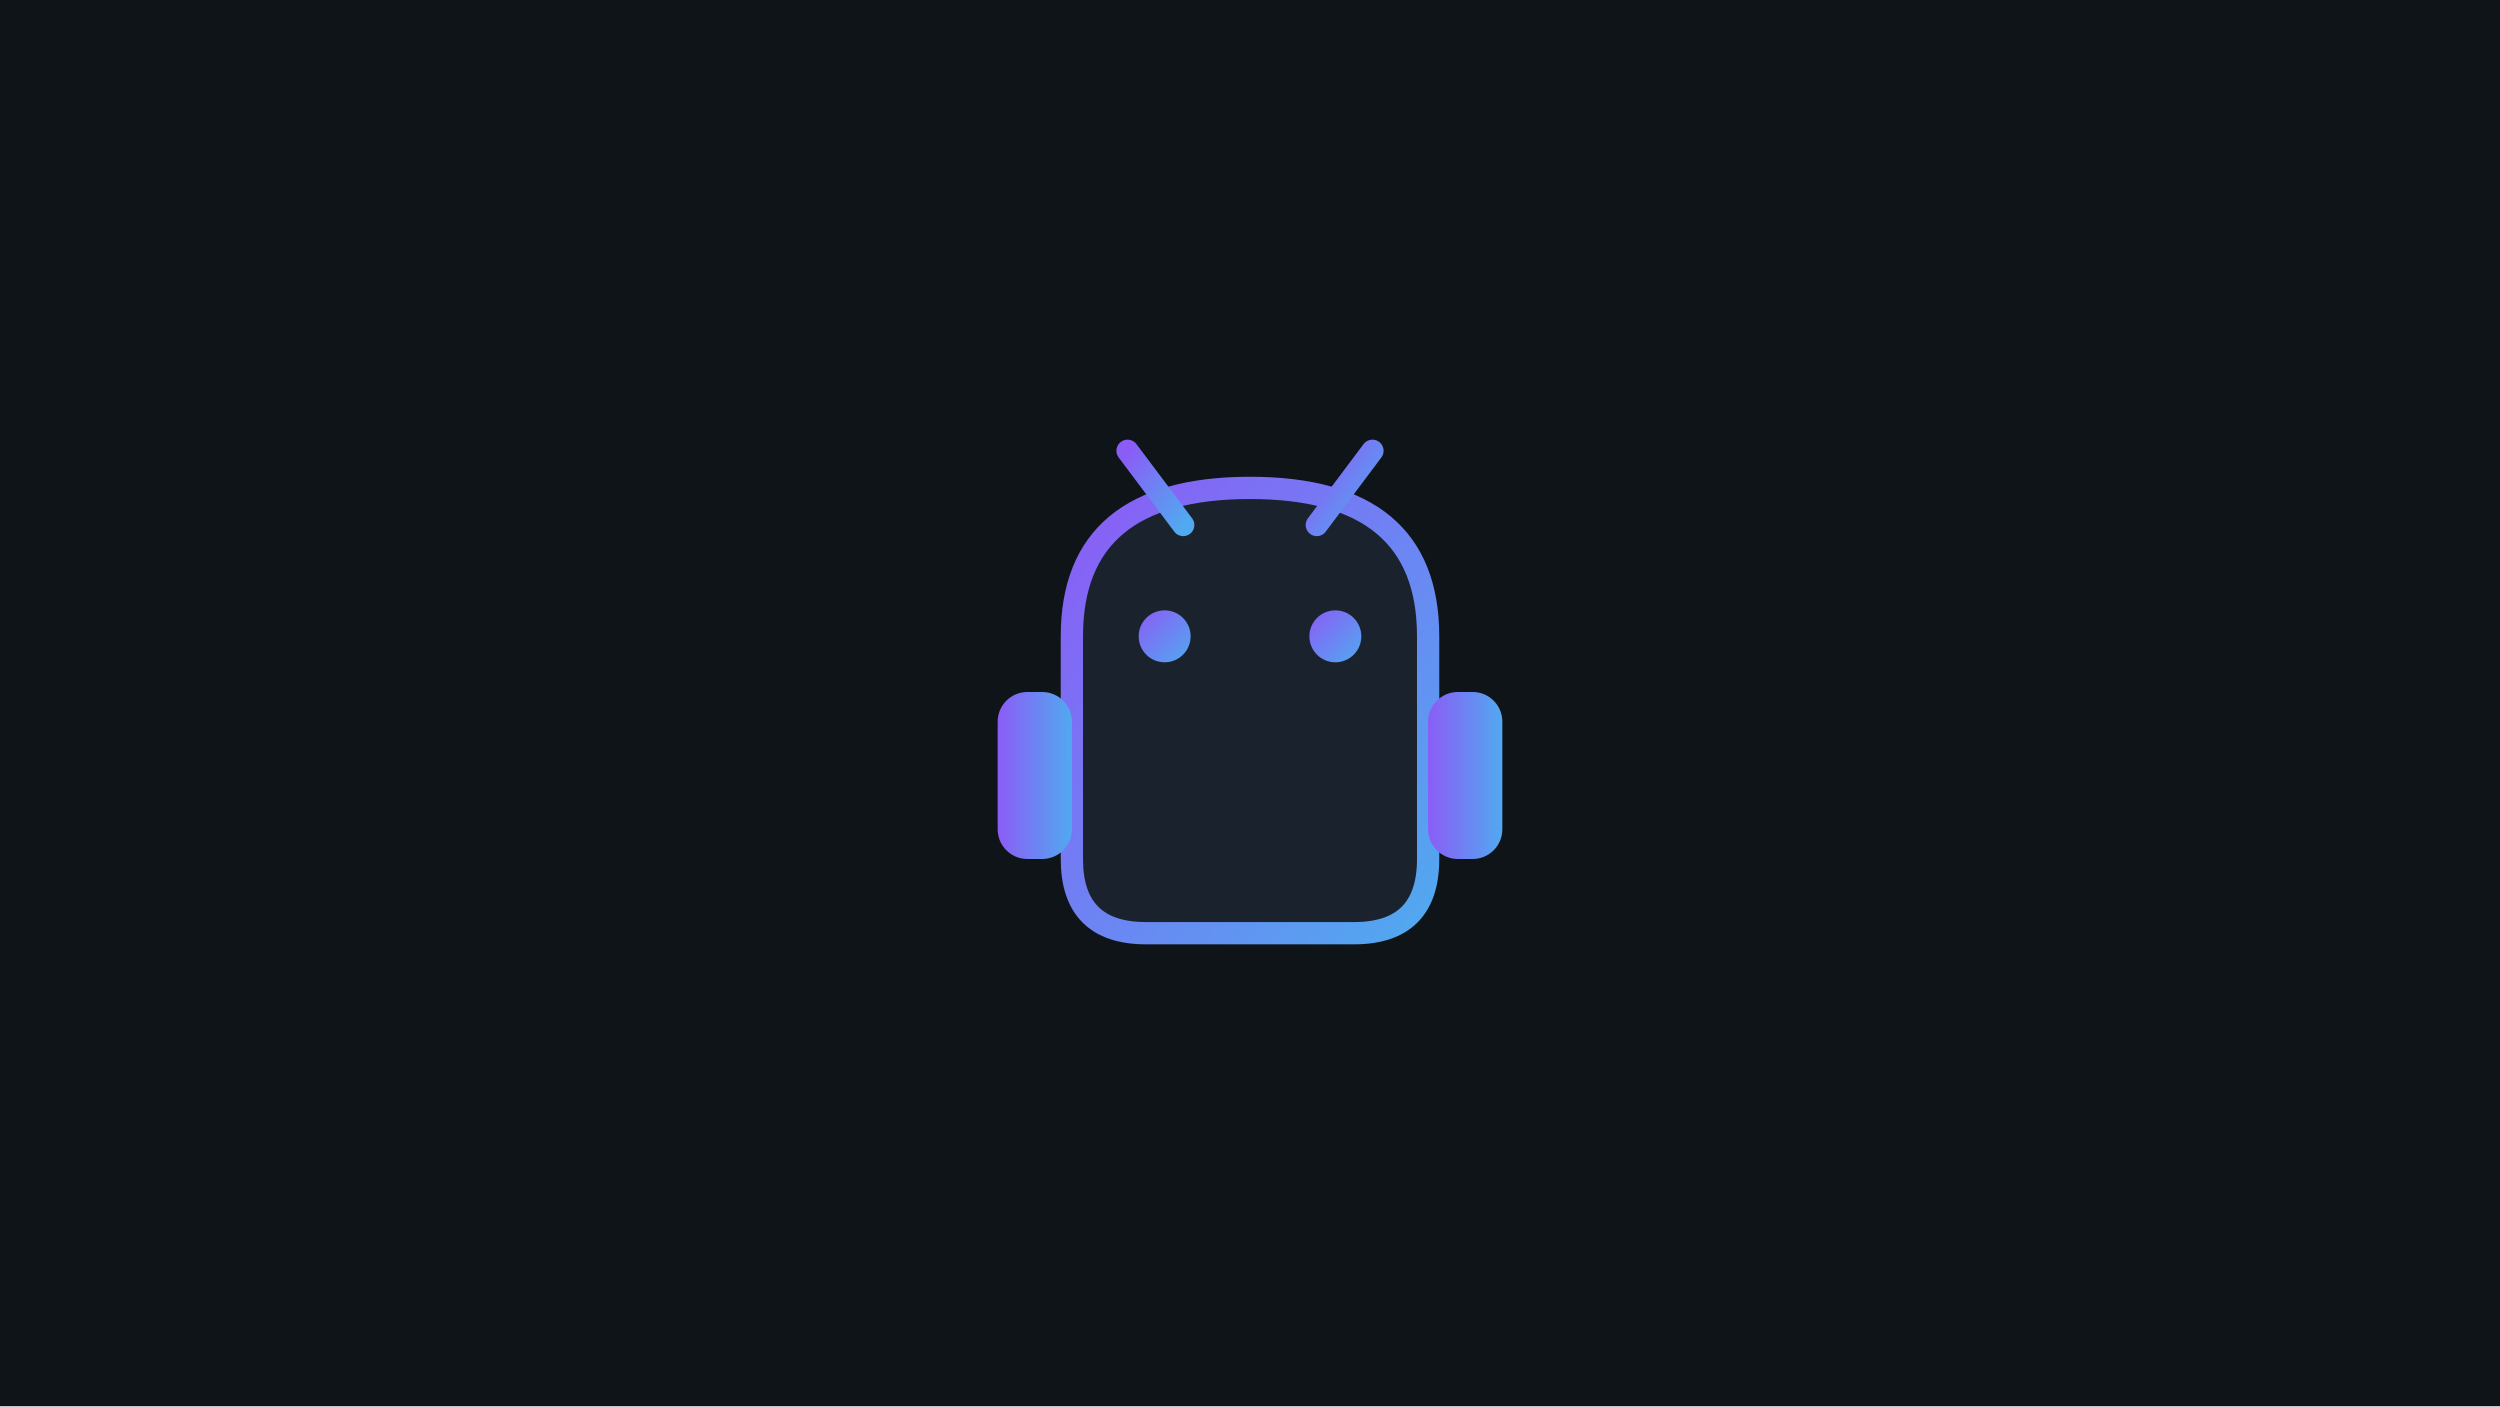
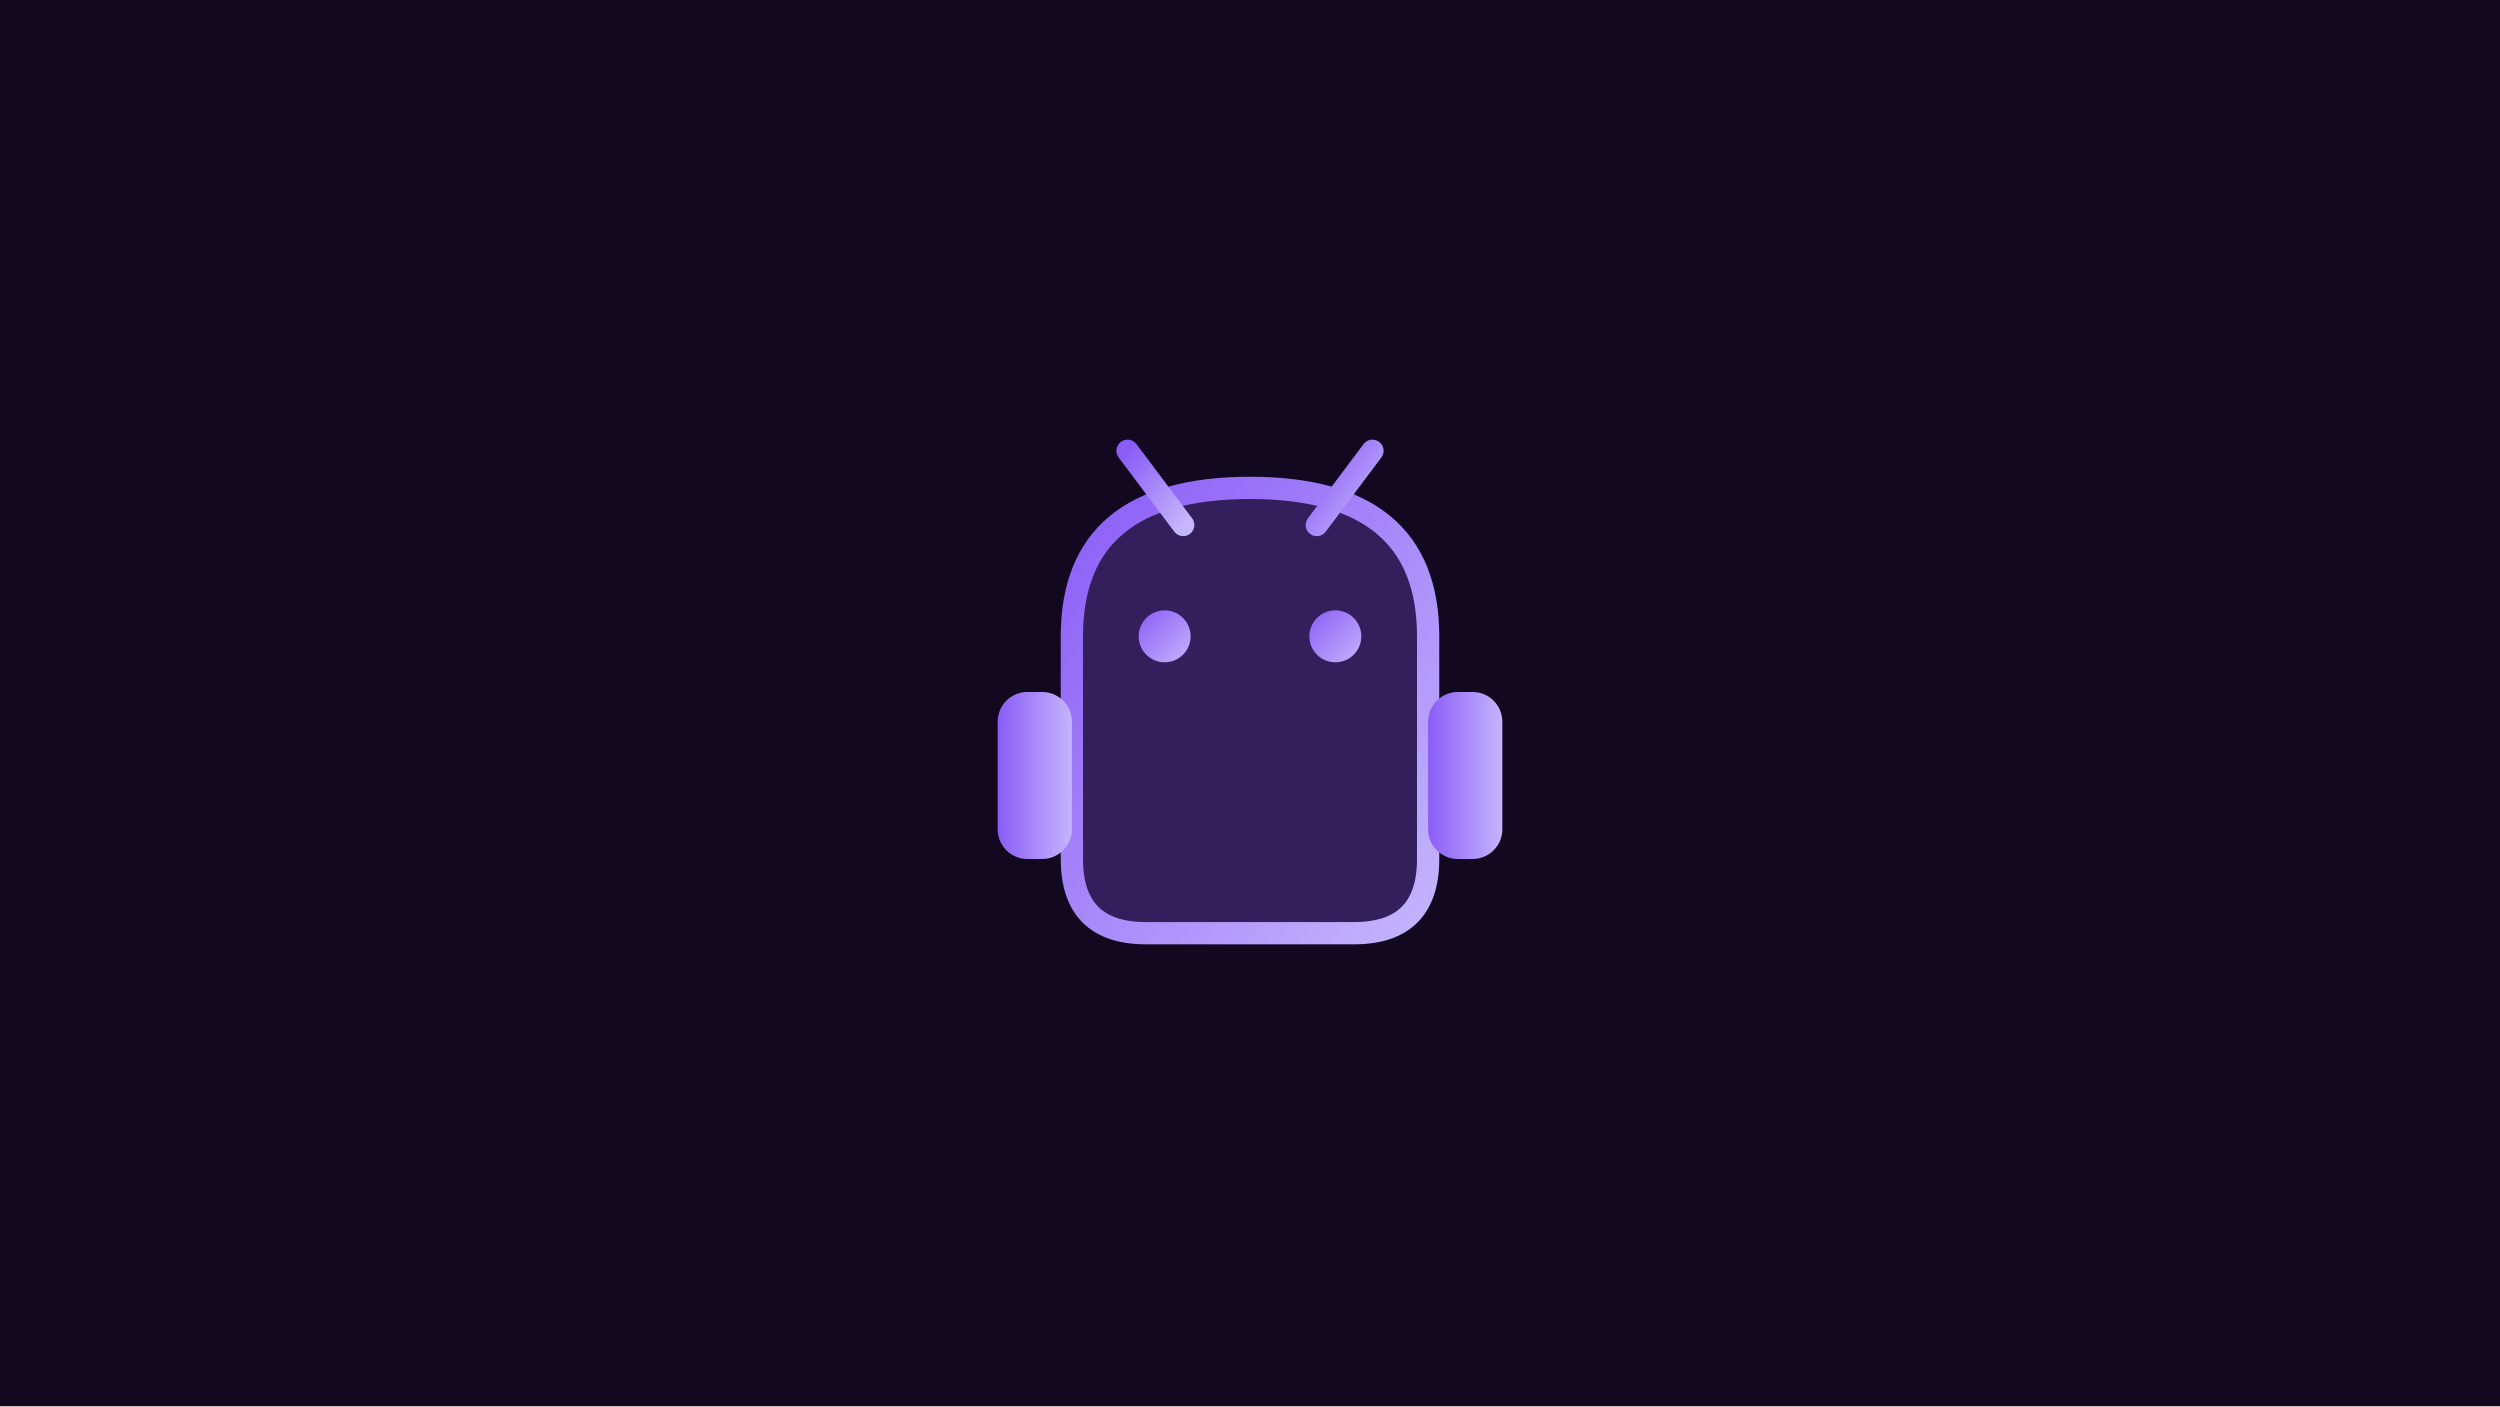
<svg xmlns="http://www.w3.org/2000/svg" viewBox="0 0 1280 720" width="1280" height="720" role="img" aria-label="jotty-android">
  <defs>
    <linearGradient id="ac" x1="0" y1="0" x2="1" y2="1">
      <stop offset="0" stop-color="#8b5cf6" />
-       <stop offset="1" stop-color="#51a9f0" />
+       <stop offset="1" stop-color="#c4b5fd" />
    </linearGradient>
    <linearGradient id="gWarm" x1="0%" y1="0%" x2="100%" y2="0%">
      <stop offset="0%" stop-color="#8b5cf6" />
-       <stop offset="100%" stop-color="#51a9f0" />
+       <stop offset="100%" stop-color="#c4b5fd" />
    </linearGradient>
    <linearGradient id="canvasGrad" x1="0%" y1="0%" x2="100%" y2="100%">
-       <stop offset="0%" stop-color="#0a0e14" />
-       <stop offset="45%" stop-color="#151c28" />
-       <stop offset="100%" stop-color="#0c1820" />
-     </linearGradient>
-     <linearGradient id="bg" x1="0" y1="0" x2="1" y2="1">
-       <stop offset="0" stop-color="#1e1b4b" />
-       <stop offset="0.55" stop-color="#0f3a4a" />
-       <stop offset="1" stop-color="#0f766e" />
+       <stop offset="0%" stop-color="#120e1f" />
+       <stop offset="45%" stop-color="#2c1a4e" />
+       <stop offset="100%" stop-color="#12081f" />
    </linearGradient>
    <radialGradient id="glowA" cx="18%" cy="22%" r="55%">
-       <stop offset="0%" stop-color="#8b5cf6" stop-opacity="0.22" />
+       <stop offset="0%" stop-color="#8b5cf6" stop-opacity="0.28" />
      <stop offset="100%" stop-color="#8b5cf6" stop-opacity="0" />
    </radialGradient>
    <radialGradient id="glowB" cx="88%" cy="78%" r="50%">
-       <stop offset="0%" stop-color="#51a9f0" stop-opacity="0.20" />
-       <stop offset="100%" stop-color="#51a9f0" stop-opacity="0" />
+       <stop offset="0%" stop-color="#c4b5fd" stop-opacity="0.24" />
+       <stop offset="100%" stop-color="#c4b5fd" stop-opacity="0" />
    </radialGradient>
  </defs>
-   <rect width="1280" height="720" fill="#0f1419" />
+   <rect width="1280" height="720" fill="#12081f" />
  <g transform="translate(396.8 116.8) scale(0.95)">
-     <path d="M160 220 Q160 140 256 140 Q352 140 352 220 L352 340 Q352 380 312 380 L200 380 Q160 380 160 340 Z" fill="#1a222d" stroke="url(#ac)" stroke-width="12" />
+     <path d="M160 220 Q160 140 256 140 Q352 140 352 220 L352 340 Q352 380 312 380 L200 380 Q160 380 160 340 Z" fill="#331f5b" stroke="url(#ac)" stroke-width="12" />
    <circle cx="210" cy="220" r="14" fill="url(#ac)" />
    <circle cx="302" cy="220" r="14" fill="url(#ac)" />
    <line x1="190" y1="120" x2="220" y2="160" stroke="url(#ac)" stroke-width="12" stroke-linecap="round" />
    <line x1="322" y1="120" x2="292" y2="160" stroke="url(#ac)" stroke-width="12" stroke-linecap="round" />
    <rect x="120" y="250" width="40" height="90" rx="16" fill="url(#gWarm)" />
    <rect x="352" y="250" width="40" height="90" rx="16" fill="url(#gWarm)" />
  </g>
</svg>
